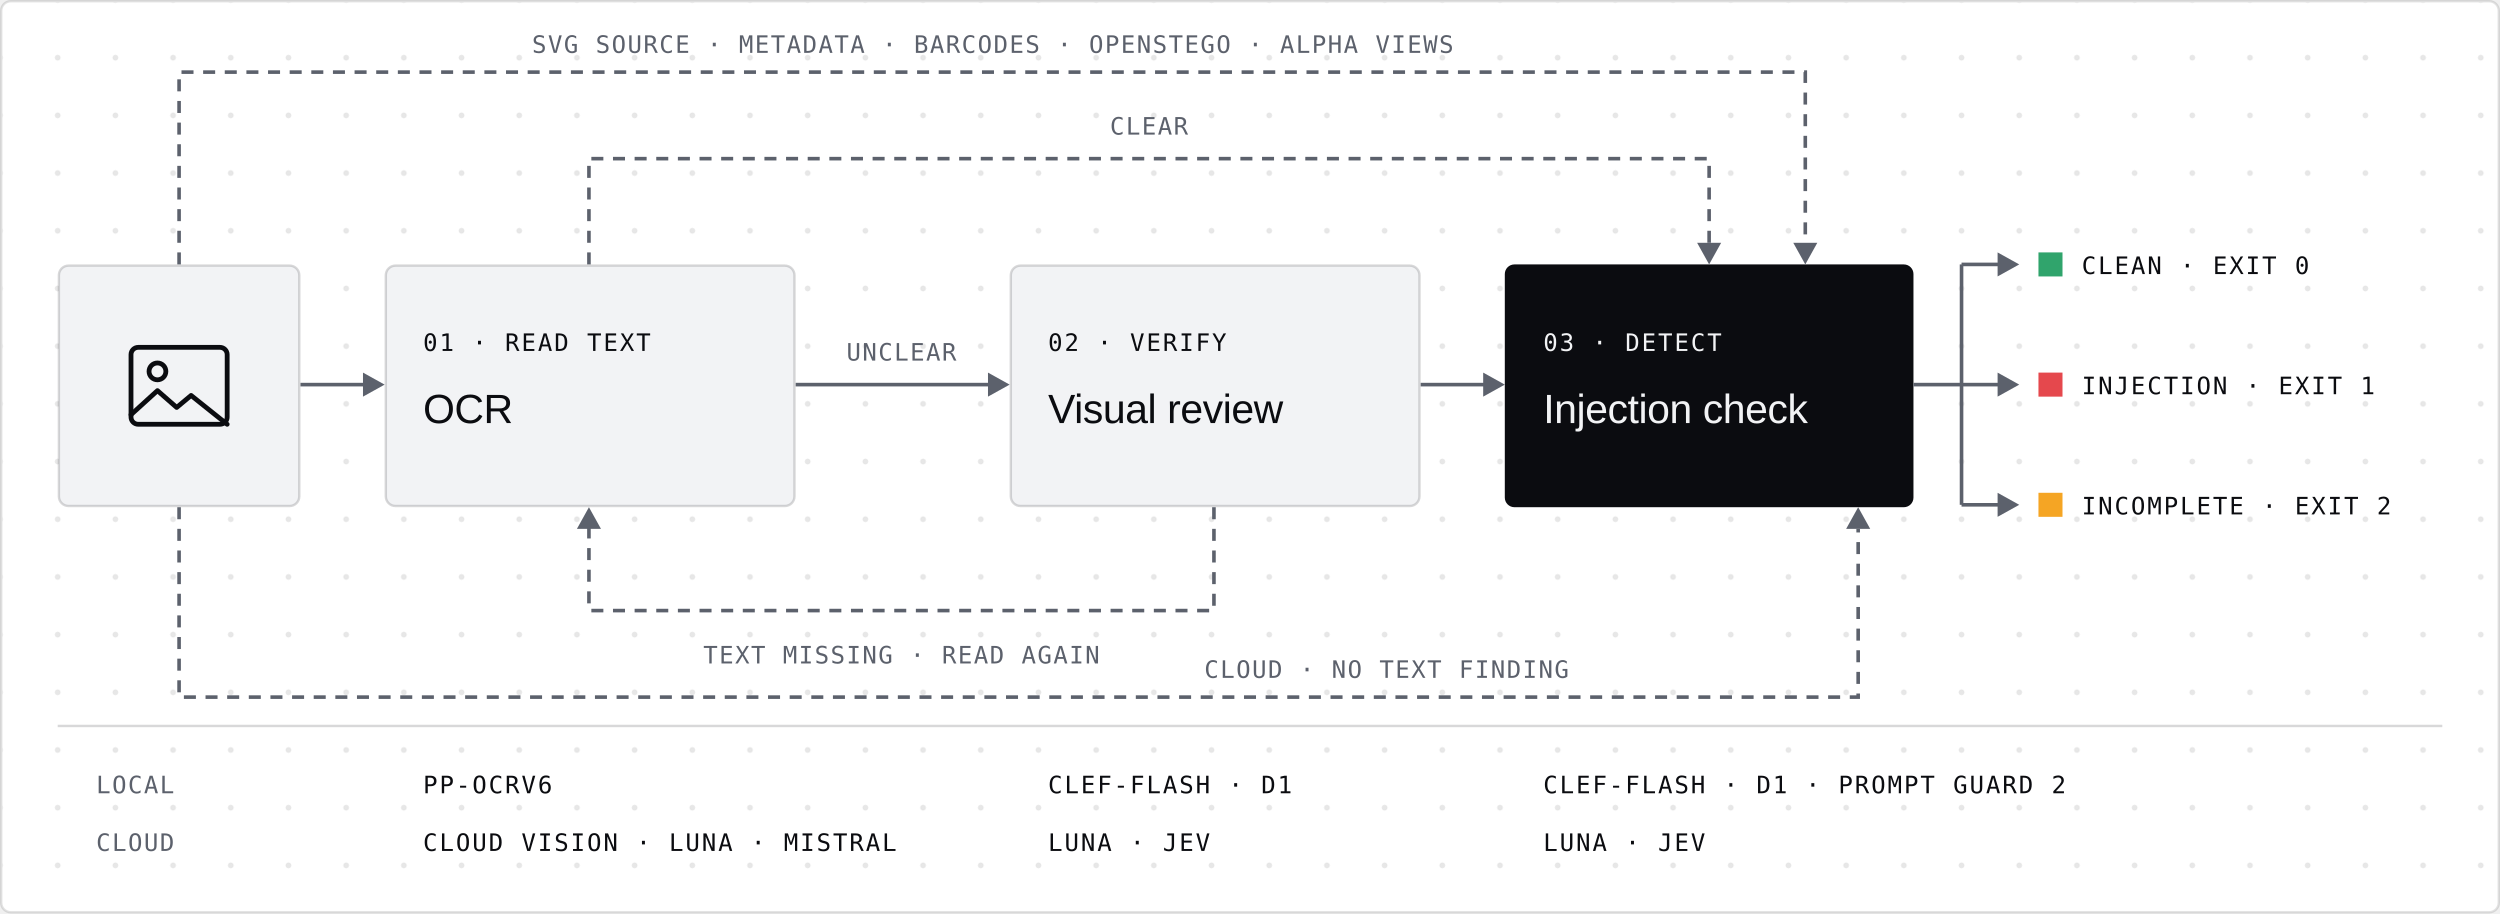
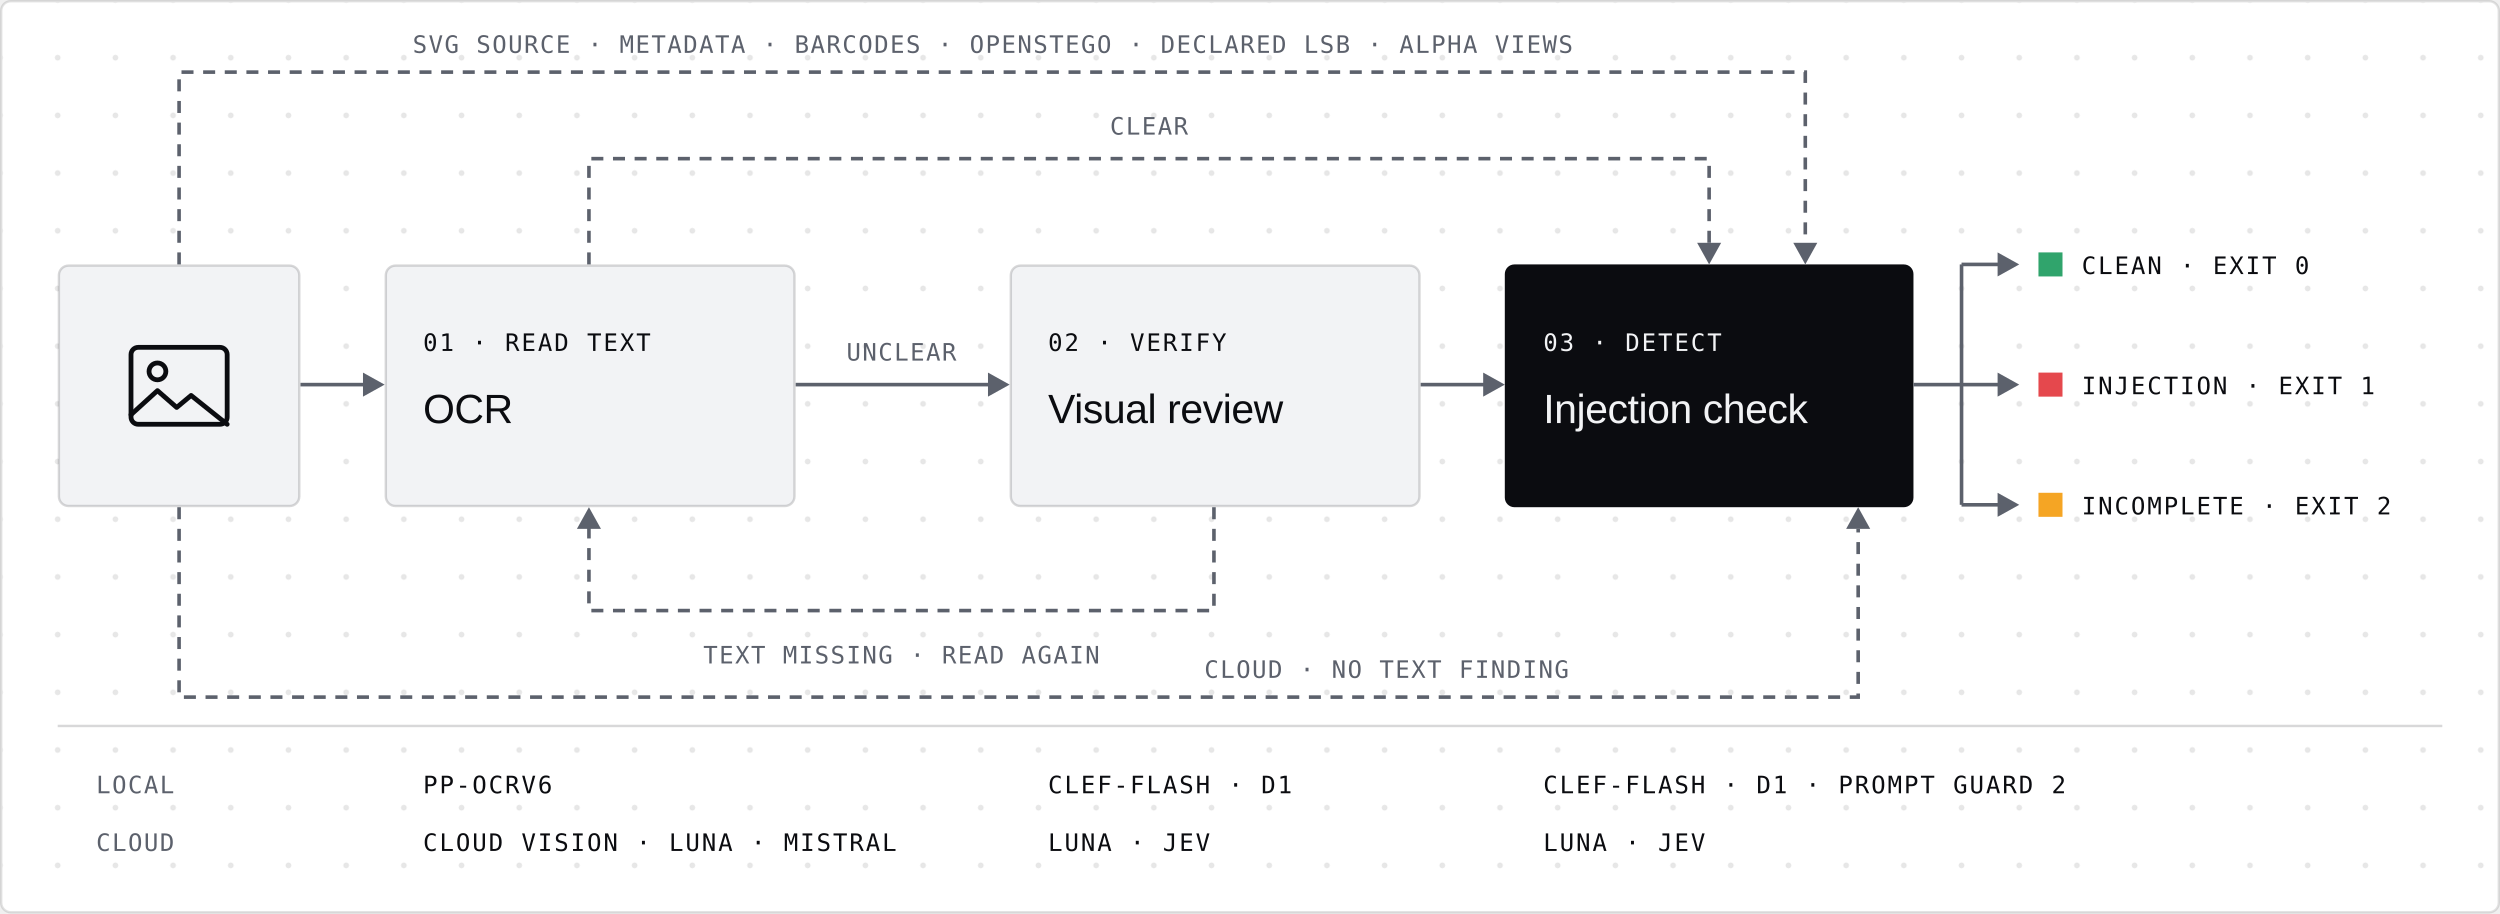
<svg xmlns="http://www.w3.org/2000/svg" viewBox="0 0 1040 380" role="img" aria-labelledby="title desc">
  <defs>
    <style>
      .bg { fill: #FFFFFF; stroke: rgba(11,12,16,.12); }
      .dot { fill: rgba(11,12,16,.10); }
      .card { fill: #F2F3F5; stroke: rgba(11,12,16,.16); }
      .ink { fill: #0B0C10; }
      .wire { fill: none; stroke: #5C616C; stroke-width: 1.5; }
      .dash { fill: none; stroke: #5C616C; stroke-width: 1.5; stroke-dasharray: 5 4; }
      .head { fill: #5C616C; }
      .title { fill: #0B0C10; font: 500 17px "Geist", "Helvetica Neue", Arial, sans-serif; letter-spacing: -0.01em; }
      .title-inv { fill: #F2F3F5; font: 500 17px "Geist", "Helvetica Neue", Arial, sans-serif; letter-spacing: -0.01em; }
      .mono { fill: #5C616C; font: 500 10px "Geist Mono", ui-monospace, Menlo, Consolas, monospace; letter-spacing: .06em; }
      .step { fill: #0B0C10; font: 500 10px "Geist Mono", ui-monospace, Menlo, Consolas, monospace; letter-spacing: .08em; }
      .mono-inv { fill: #A3A8B2; font: 500 10px "Geist Mono", ui-monospace, Menlo, Consolas, monospace; letter-spacing: .06em; }
      .step-inv { fill: #F2F3F5; font: 500 10px "Geist Mono", ui-monospace, Menlo, Consolas, monospace; letter-spacing: .08em; }
      .icon { fill: none; stroke: #0B0C10; stroke-width: 2; stroke-linejoin: round; stroke-linecap: round; }
      .rule { stroke: rgba(11,12,16,.16); stroke-width: 1; }
      .clean { fill: #30A46C; }
      .injection { fill: #E5484D; }
      .review { fill: #F5A524; }
      @media (prefers-color-scheme: dark) {
        .bg { fill: #121318; stroke: rgba(242,243,245,.12); }
        .dot { fill: rgba(242,243,245,.09); }
        .card { fill: #0B0C10; stroke: rgba(242,243,245,.16); }
        .ink { fill: #F2F3F5; }
        .wire, .dash { stroke: #A3A8B2; }
        .head { fill: #A3A8B2; }
        .icon { stroke: #F2F3F5; }
        .rule { stroke: rgba(242,243,245,.16); }
        .title, .step { fill: #F2F3F5; }
        .title-inv, .step-inv { fill: #0B0C10; }
        .mono { fill: #A3A8B2; }
        .mono-inv { fill: #5C616C; }
      }
    </style>
    <pattern id="raster" width="24" height="24" patternUnits="userSpaceOnUse" x="12" y="12">
      <circle class="dot" cx="12" cy="12" r="1.2" />
    </pattern>
  </defs>
  <rect class="bg" x="0.5" y="0.5" width="1039" height="379" rx="4" />
  <rect x="1" y="1" width="1038" height="378" rx="4" fill="url(#raster)" />
  <rect class="card" x="24.5" y="110.5" width="100" height="100" rx="4" />
  <g aria-hidden="true">
    <rect class="icon" x="54.5" y="144.5" width="40" height="32" rx="3" />
    <circle class="icon" cx="65.5" cy="154.5" r="3.5" />
    <path class="icon" d="M54.5 172.5l11-10 8 7 6-5 15 12" />
  </g>
  <path class="wire" d="M125 160H152" />
  <path class="head" d="M160 160l-9-5v10z" />
  <rect class="card" x="160.5" y="110.5" width="170" height="100" rx="4" />
  <text class="step" x="176" y="146">01 · READ TEXT</text>
  <text class="title" x="176" y="176">OCR</text>
  <path class="wire" d="M331 160H412" />
  <path class="head" d="M420 160l-9-5v10z" />
  <text class="mono" x="375" y="150" text-anchor="middle">UNCLEAR</text>
  <rect class="card" x="420.5" y="110.5" width="170" height="100" rx="4" />
  <text class="step" x="436" y="146">02 · VERIFY</text>
  <text class="title" x="436" y="176">Visual review</text>
  <path class="wire" d="M591 160H618" />
  <path class="head" d="M626 160l-9-5v10z" />
  <rect class="ink" x="626" y="110" width="170" height="101" rx="4" />
  <text class="step-inv" x="642" y="146">03 · DETECT</text>
  <text class="title-inv" x="642" y="176">Injection check</text>
  <path class="dash" d="M245 110V66H711V101" />
  <path class="head" d="M711 110l-5-9h10z" />
  <text class="mono" x="478" y="56" text-anchor="middle">CLEAR</text>
  <path class="dash" d="M74.5 110V30H751V101" />
  <path class="head" d="M751 110l-5-9h10z" />
-   <text class="mono" x="413" y="22" text-anchor="middle">SVG SOURCE · METADATA · BARCODES · OPENSTEGO · ALPHA VIEWS</text>
+   <text class="mono" x="413" y="22" text-anchor="middle">SVG SOURCE · METADATA · BARCODES · OPENSTEGO · DECLARED LSB · ALPHA VIEWS</text>
  <path class="dash" d="M505 211V254H245V219" />
  <path class="head" d="M245 211l-5 9h10z" />
  <text class="mono" x="375" y="276" text-anchor="middle">TEXT MISSING · READ AGAIN</text>
  <path class="dash" d="M74.5 211V290H773V220" />
  <path class="head" d="M773 211l-5 9h10z" />
  <text class="mono" x="501" y="282">CLOUD · NO TEXT FINDING</text>
  <path class="wire" d="M796 160H816M816 110V210M816 110H832M816 210H832M816 160H832" />
  <path class="head" d="M840 110l-9-5v10z" />
  <path class="head" d="M840 160l-9-5v10z" />
  <path class="head" d="M840 210l-9-5v10z" />
  <rect class="clean" x="848" y="105" width="10" height="10" />
  <text class="step" x="866" y="114">CLEAN · EXIT 0</text>
  <rect class="injection" x="848" y="155" width="10" height="10" />
  <text class="step" x="866" y="164">INJECTION · EXIT 1</text>
  <rect class="review" x="848" y="205" width="10" height="10" />
  <text class="step" x="866" y="214">INCOMPLETE · EXIT 2</text>
  <path class="rule" d="M24 302H1016" />
  <text class="mono" x="40" y="330">LOCAL</text>
  <text class="mono" x="40" y="354">CLOUD</text>
  <text class="step" x="176" y="330">PP-OCRV6</text>
  <text class="step" x="176" y="354">CLOUD VISION · LUNA · MISTRAL</text>
  <text class="step" x="436" y="330">CLEF-FLASH · D1</text>
  <text class="step" x="436" y="354">LUNA · JEV</text>
  <text class="step" x="642" y="330">CLEF-FLASH · D1 · PROMPT GUARD 2</text>
  <text class="step" x="642" y="354">LUNA · JEV</text>
</svg>
